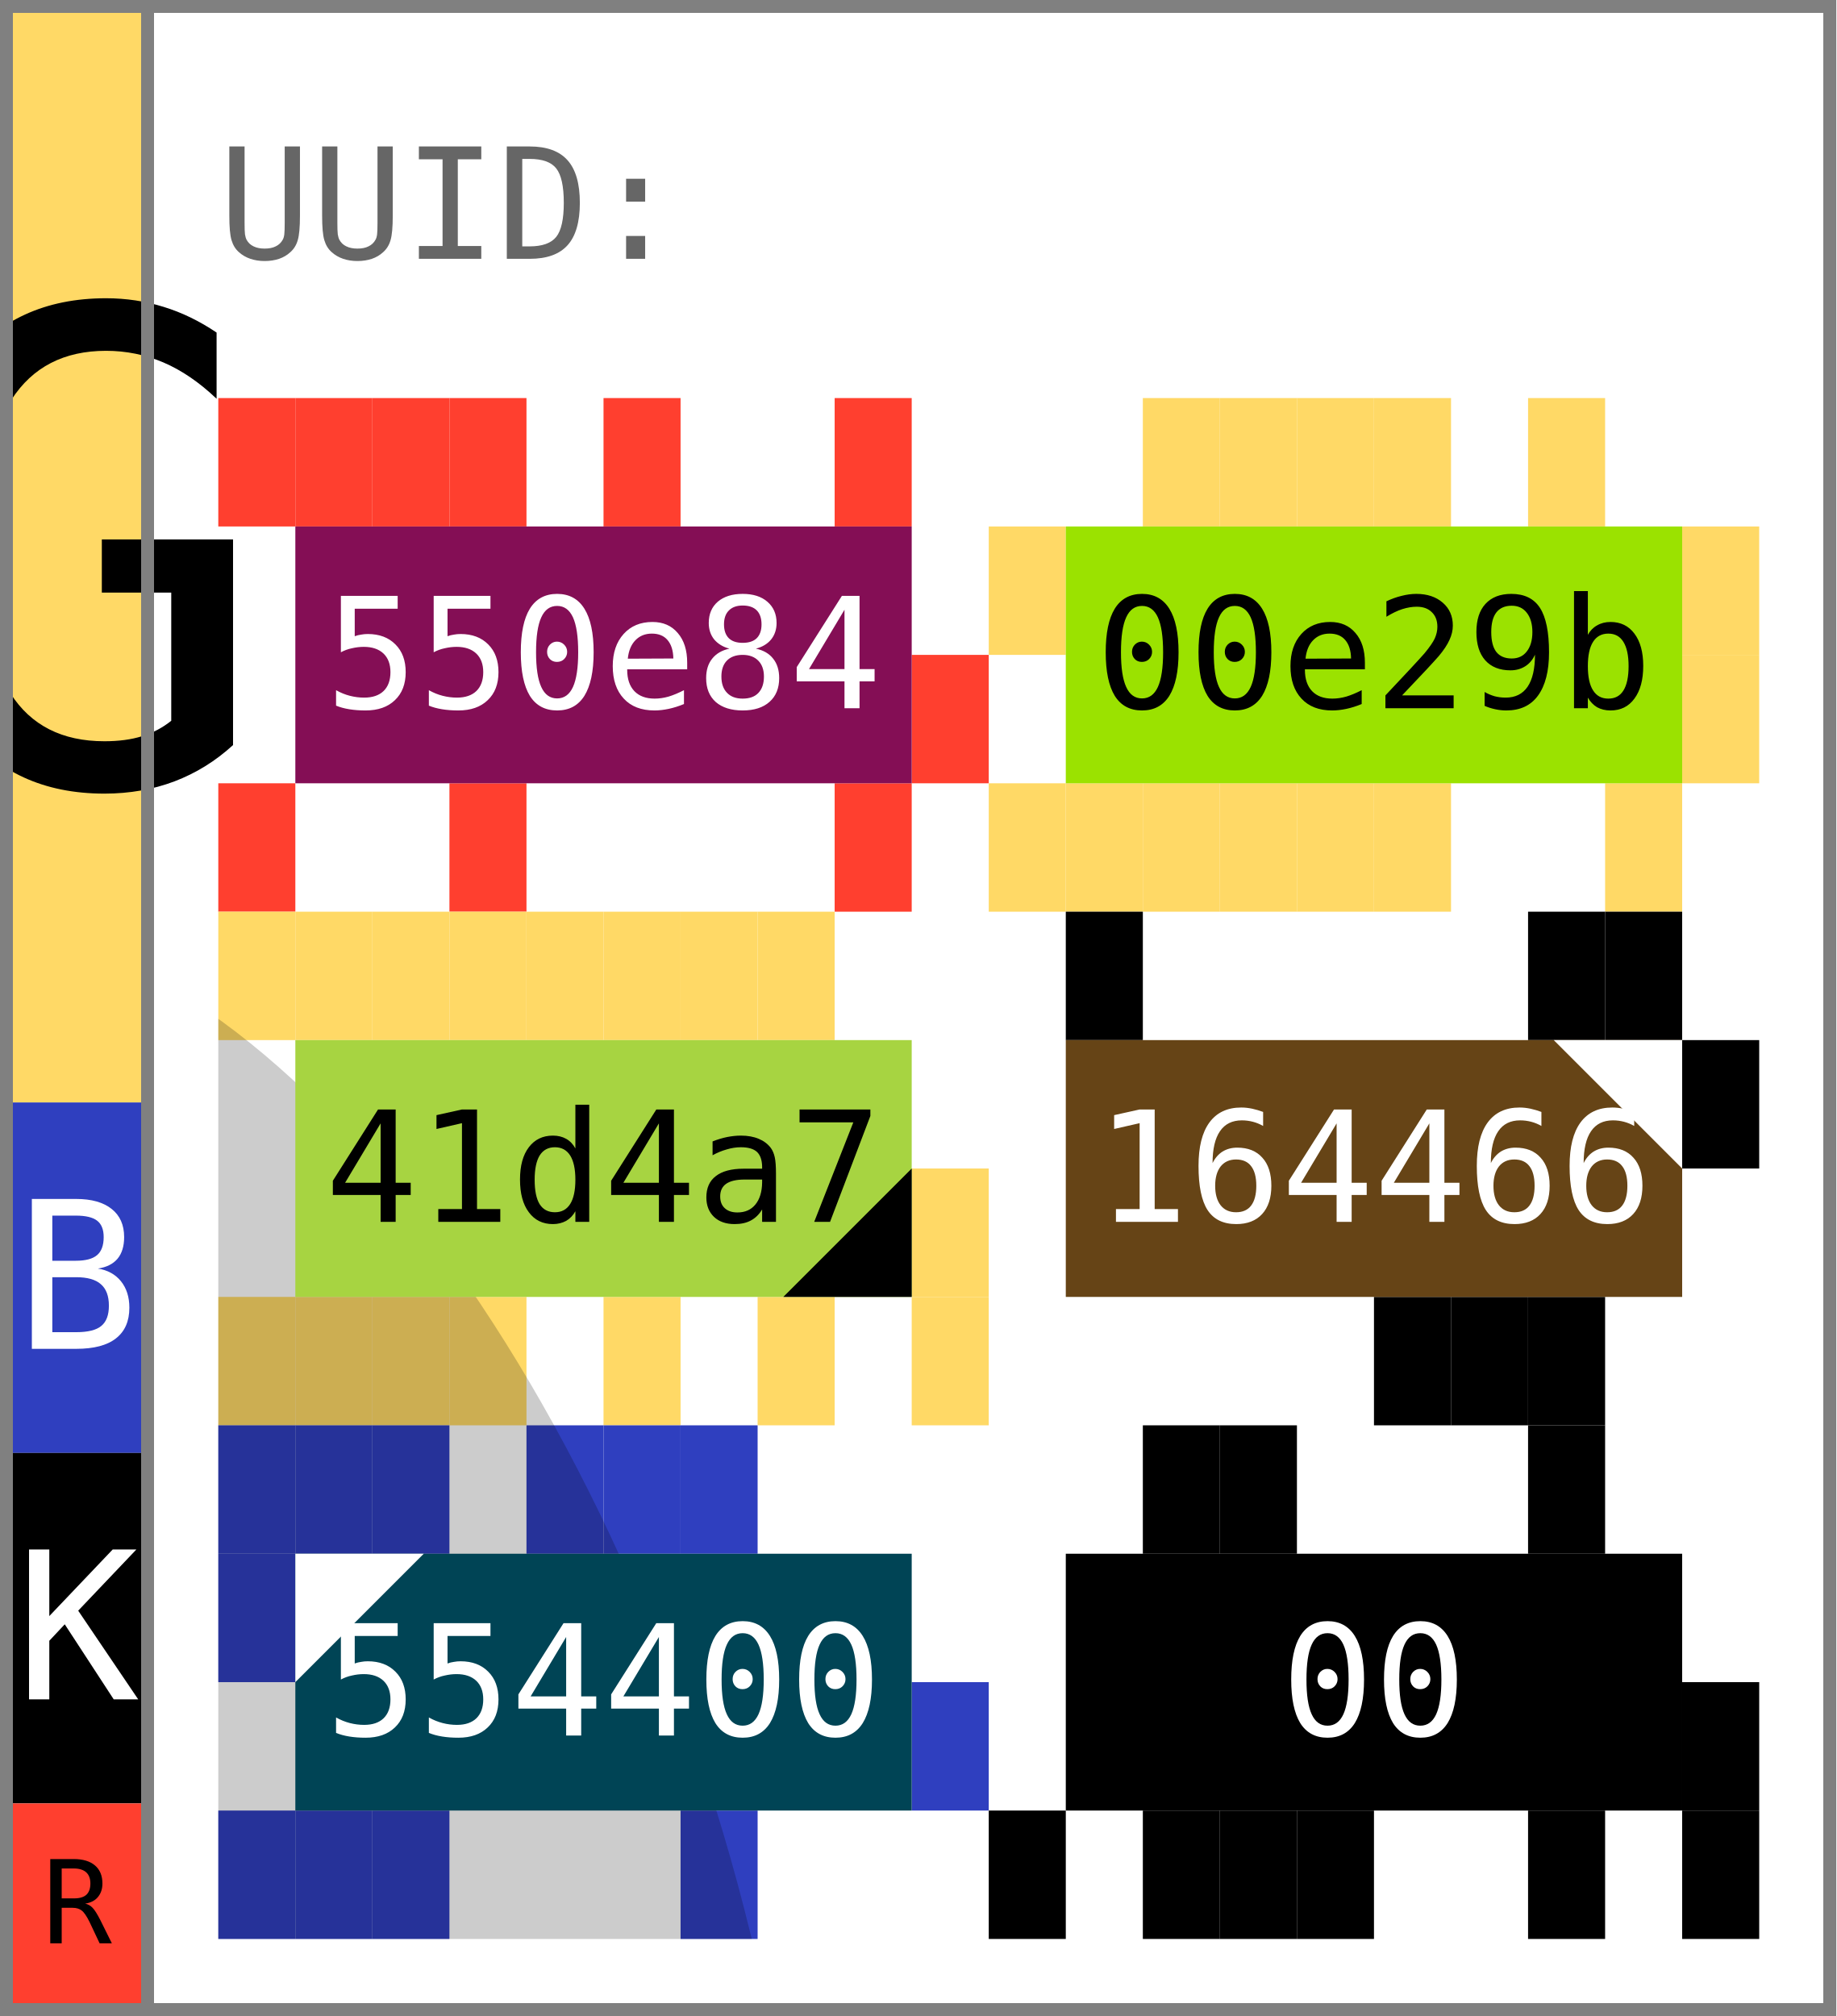
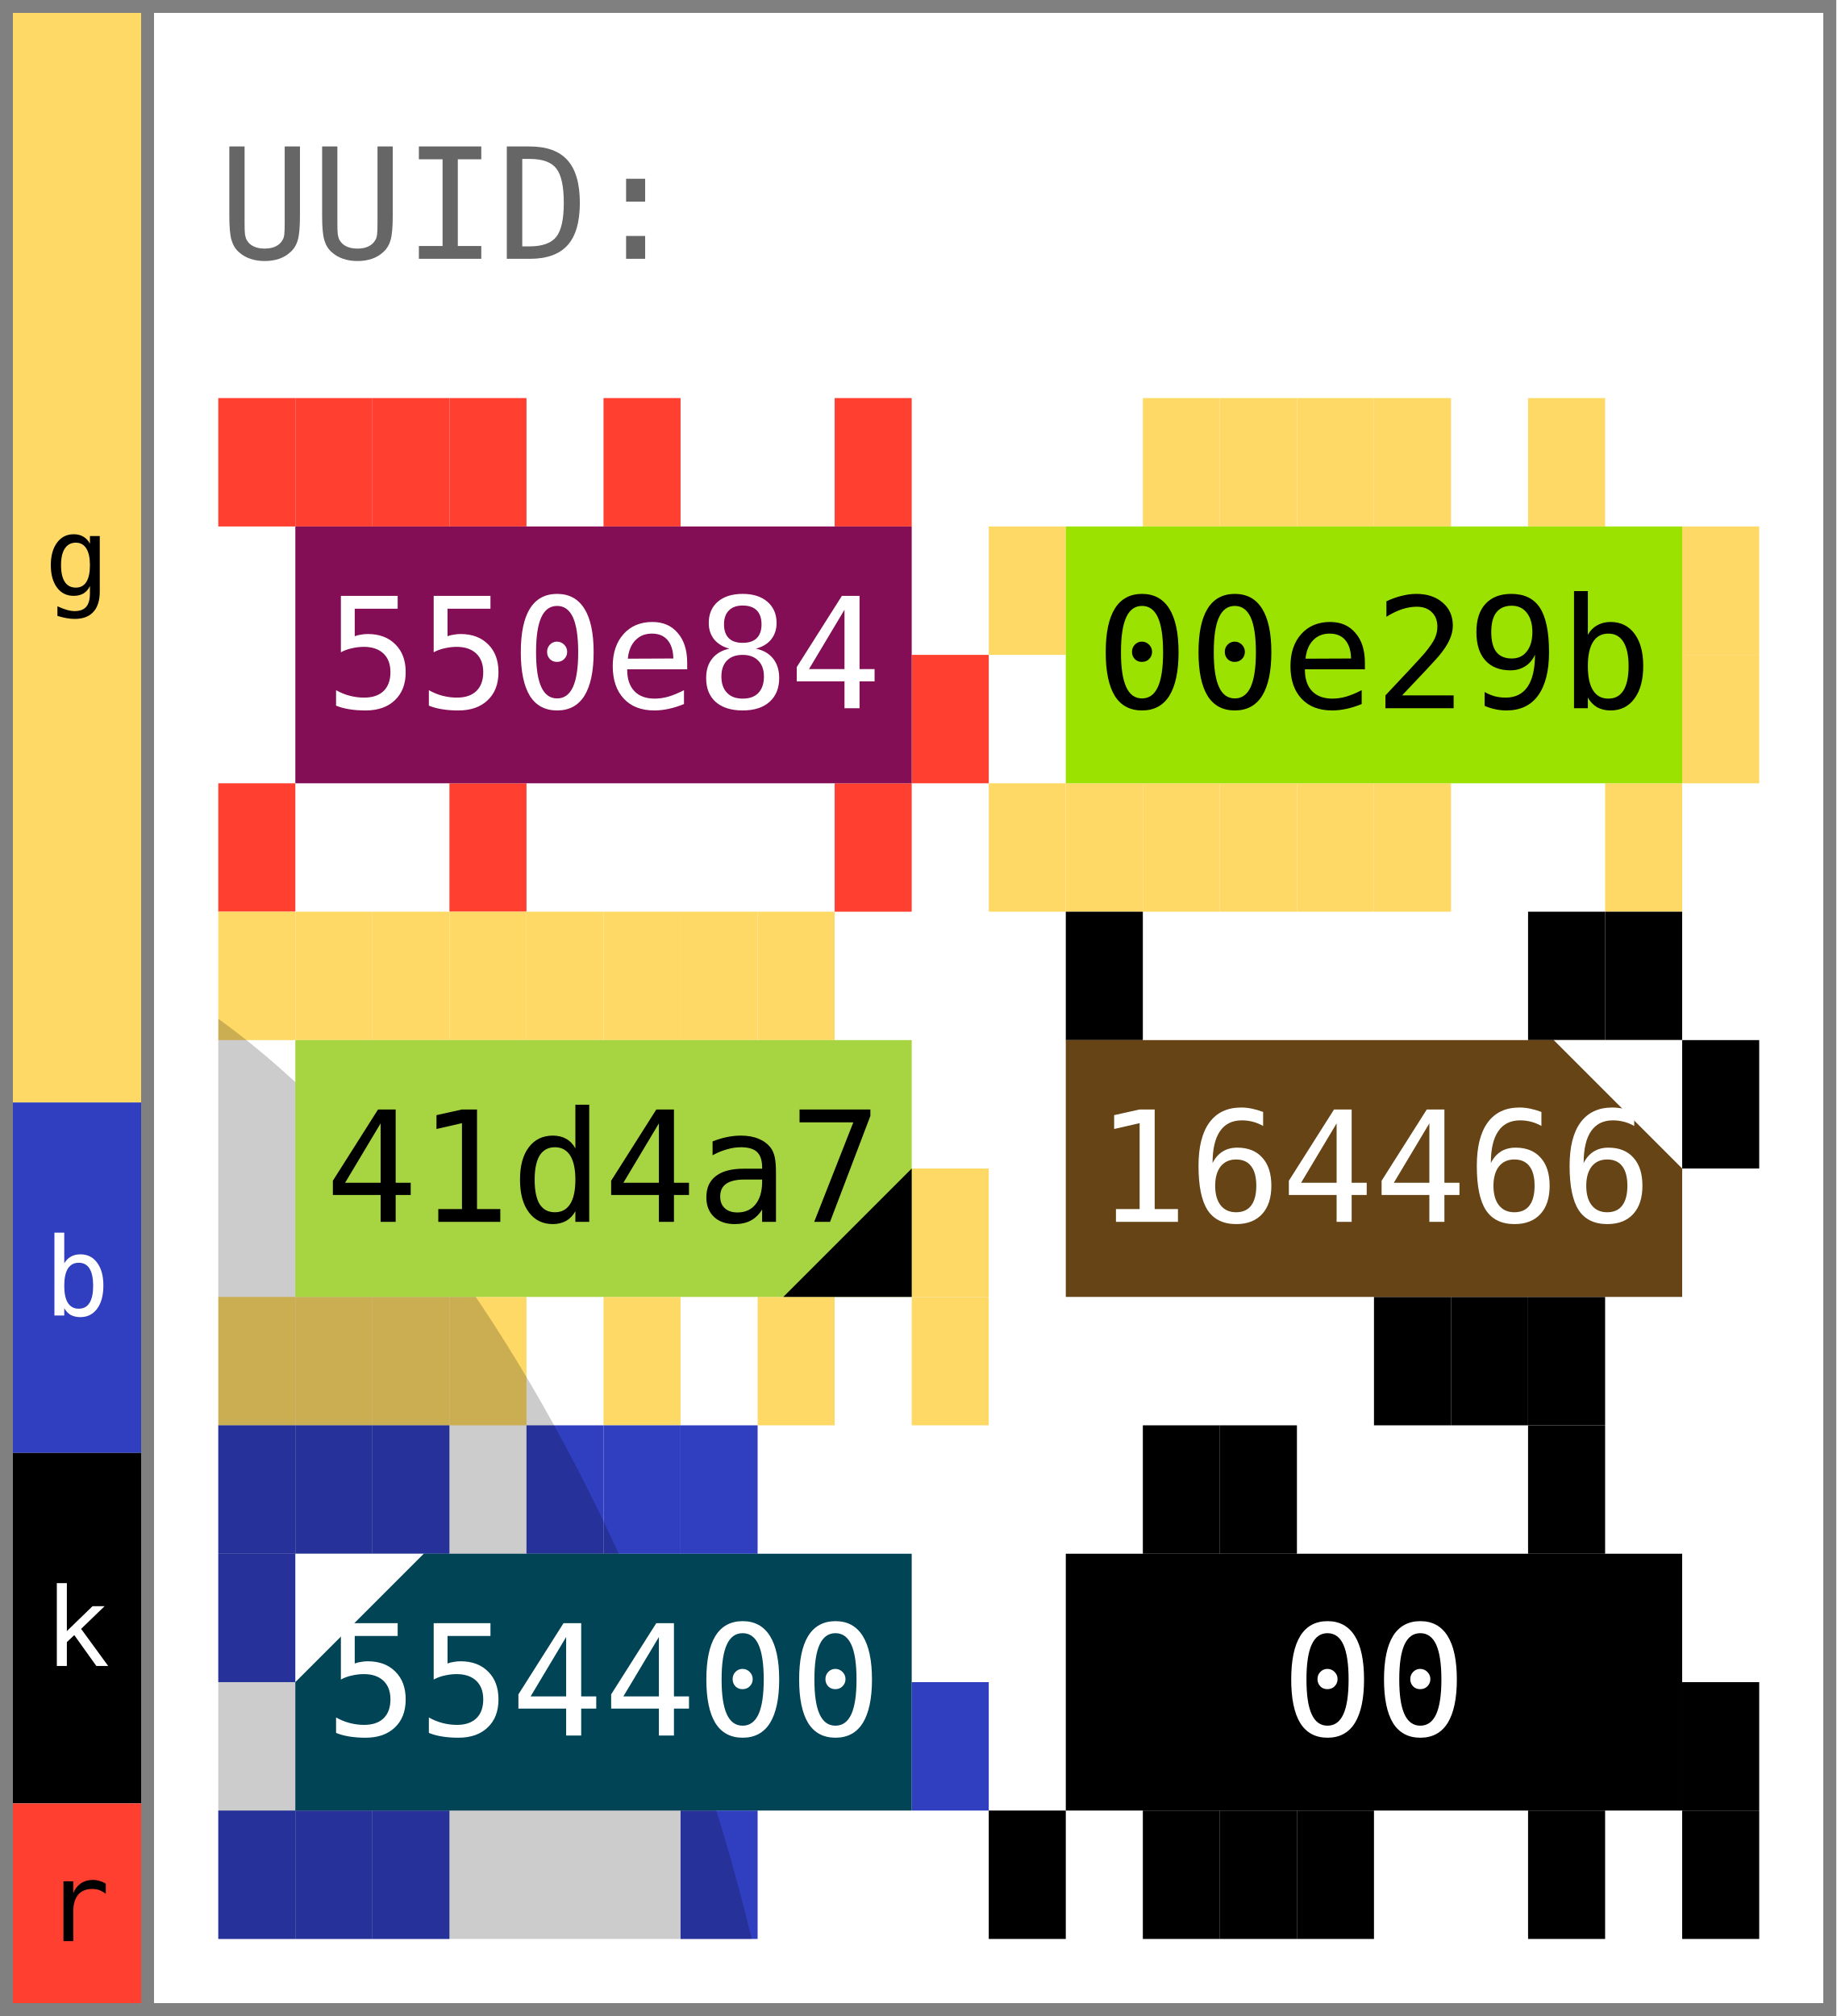
<svg xmlns="http://www.w3.org/2000/svg" width="143.0" height="157.0" viewBox="0 0 143.0 157.0" data-entviz-version="v5" data-input-bytes="36" data-cols="2" data-rows="3">
  <defs>
    <clipPath id="grid-clip-24292fbf2cbc3d58-2x3">
      <rect x="17.0" y="31.0" width="120.0" height="120.0" />
    </clipPath>
  </defs>
  <rect x="0" y="0" width="143.0" height="157.0" fill="#ffffff" />
  <g data-channel="grid">
    <rect x="17.0" y="31.0" width="120.0" height="120.0" fill="#ffffff" />
    <g>
      <rect x="17.0" y="31.0" width="6.0" height="10.0" fill="#ff3f2f" />
      <rect x="23.0" y="31.0" width="6.0" height="10.0" fill="#ff3f2f" />
      <rect x="29.0" y="31.0" width="6.0" height="10.0" fill="#ff3f2f" />
      <rect x="35.0" y="31.0" width="6.0" height="10.0" fill="#ff3f2f" />
      <rect x="47.0" y="31.0" width="6.0" height="10.0" fill="#ff3f2f" />
      <rect x="65.0" y="31.0" width="6.0" height="10.0" fill="#ff3f2f" />
      <rect x="71.0" y="51.0" width="6.0" height="10.0" fill="#ff3f2f" />
      <rect x="65.0" y="61.0" width="6.0" height="10.0" fill="#ff3f2f" />
      <rect x="35.0" y="61.0" width="6.0" height="10.0" fill="#ff3f2f" />
      <rect x="17.0" y="61.0" width="6.0" height="10.0" fill="#ff3f2f" />
      <rect x="89.0" y="31.0" width="6.0" height="10.0" fill="#ffd966" />
      <rect x="95.0" y="31.0" width="6.0" height="10.0" fill="#ffd966" />
      <rect x="101.0" y="31.0" width="6.0" height="10.0" fill="#ffd966" />
      <rect x="107.0" y="31.0" width="6.0" height="10.0" fill="#ffd966" />
      <rect x="119.0" y="31.0" width="6.0" height="10.0" fill="#ffd966" />
      <rect x="131.0" y="41.0" width="6.0" height="10.0" fill="#ffd966" />
      <rect x="131.0" y="51.0" width="6.0" height="10.0" fill="#ffd966" />
      <rect x="125.0" y="61.0" width="6.0" height="10.0" fill="#ffd966" />
      <rect x="107.0" y="61.0" width="6.0" height="10.0" fill="#ffd966" />
      <rect x="101.0" y="61.0" width="6.0" height="10.0" fill="#ffd966" />
      <rect x="95.0" y="61.0" width="6.0" height="10.0" fill="#ffd966" />
      <rect x="89.0" y="61.0" width="6.0" height="10.0" fill="#ffd966" />
      <rect x="83.0" y="61.0" width="6.0" height="10.0" fill="#ffd966" />
      <rect x="77.0" y="61.0" width="6.0" height="10.0" fill="#ffd966" />
      <rect x="77.0" y="41.0" width="6.0" height="10.0" fill="#ffd966" />
      <rect x="17.0" y="71.0" width="6.0" height="10.0" fill="#ffd966" />
      <rect x="23.0" y="71.0" width="6.0" height="10.0" fill="#ffd966" />
      <rect x="29.0" y="71.0" width="6.0" height="10.0" fill="#ffd966" />
      <rect x="35.0" y="71.0" width="6.0" height="10.0" fill="#ffd966" />
      <rect x="41.0" y="71.0" width="6.0" height="10.0" fill="#ffd966" />
      <rect x="47.0" y="71.0" width="6.0" height="10.0" fill="#ffd966" />
      <rect x="53.0" y="71.0" width="6.0" height="10.0" fill="#ffd966" />
      <rect x="59.0" y="71.0" width="6.0" height="10.0" fill="#ffd966" />
      <rect x="71.0" y="91.0" width="6.0" height="10.0" fill="#ffd966" />
      <rect x="71.0" y="101.0" width="6.0" height="10.0" fill="#ffd966" />
      <rect x="59.0" y="101.0" width="6.0" height="10.0" fill="#ffd966" />
      <rect x="47.0" y="101.0" width="6.0" height="10.0" fill="#ffd966" />
      <rect x="35.0" y="101.0" width="6.0" height="10.0" fill="#ffd966" />
      <rect x="29.0" y="101.0" width="6.0" height="10.0" fill="#ffd966" />
      <rect x="23.0" y="101.0" width="6.0" height="10.0" fill="#ffd966" />
      <rect x="17.0" y="101.0" width="6.0" height="10.0" fill="#ffd966" />
      <rect x="83.0" y="71.0" width="6.0" height="10.0" fill="#000000" />
      <rect x="119.0" y="71.0" width="6.0" height="10.0" fill="#000000" />
      <rect x="125.0" y="71.0" width="6.0" height="10.0" fill="#000000" />
      <rect x="131.0" y="81.0" width="6.0" height="10.0" fill="#000000" />
      <rect x="119.0" y="101.0" width="6.0" height="10.0" fill="#000000" />
      <rect x="113.0" y="101.0" width="6.0" height="10.0" fill="#000000" />
      <rect x="107.0" y="101.0" width="6.0" height="10.0" fill="#000000" />
      <rect x="17.0" y="111.0" width="6.0" height="10.0" fill="#2f3fbf" />
      <rect x="23.0" y="111.0" width="6.0" height="10.0" fill="#2f3fbf" />
      <rect x="29.0" y="111.0" width="6.0" height="10.0" fill="#2f3fbf" />
      <rect x="41.0" y="111.0" width="6.0" height="10.0" fill="#2f3fbf" />
      <rect x="47.0" y="111.0" width="6.0" height="10.0" fill="#2f3fbf" />
      <rect x="53.0" y="111.0" width="6.0" height="10.0" fill="#2f3fbf" />
      <rect x="71.0" y="131.0" width="6.0" height="10.0" fill="#2f3fbf" />
      <rect x="53.0" y="141.0" width="6.0" height="10.0" fill="#2f3fbf" />
      <rect x="29.0" y="141.0" width="6.0" height="10.0" fill="#2f3fbf" />
      <rect x="23.0" y="141.0" width="6.0" height="10.0" fill="#2f3fbf" />
      <rect x="17.0" y="141.0" width="6.0" height="10.0" fill="#2f3fbf" />
      <rect x="17.0" y="121.0" width="6.0" height="10.0" fill="#2f3fbf" />
      <rect x="89.0" y="111.0" width="6.0" height="10.0" fill="#000000" />
      <rect x="95.0" y="111.0" width="6.0" height="10.0" fill="#000000" />
      <rect x="119.0" y="111.0" width="6.0" height="10.0" fill="#000000" />
      <rect x="131.0" y="131.0" width="6.0" height="10.0" fill="#000000" />
      <rect x="131.0" y="141.0" width="6.0" height="10.0" fill="#000000" />
      <rect x="119.0" y="141.0" width="6.0" height="10.0" fill="#000000" />
      <rect x="101.0" y="141.0" width="6.0" height="10.0" fill="#000000" />
      <rect x="95.0" y="141.0" width="6.0" height="10.0" fill="#000000" />
      <rect x="89.0" y="141.0" width="6.0" height="10.0" fill="#000000" />
      <rect x="77.0" y="141.0" width="6.0" height="10.0" fill="#000000" />
    </g>
    <g clip-path="url(#grid-clip-24292fbf2cbc3d58-2x3)" data-channel="ellipse" data-ellipse-anchor-x="17.0" data-ellipse-anchor-y="151.0" data-ellipse-rx="81.82337649086284" data-ellipse-ry="40.0" data-ellipse-rotation-deg="72.0">
      <ellipse cx="17.0" cy="151.0" rx="81.823" ry="40.0" transform="rotate(72.0 17.0 151.0)" fill="#000000" fill-opacity="0.2" />
    </g>
    <g>
      <g data-channel="cell" data-cell-index="0" data-cell-row="0" data-cell-col="0">
        <rect x="23.0" y="41.0" width="48.0" height="20.0" fill="#840e55" />
        <text x="47.0" y="51.0" fill="#ffffff" style="font-family: &quot;DejaVu Sans Mono&quot;, &quot;Consolas&quot;, &quot;Menlo&quot;, &quot;Liberation Mono&quot;, monospace; font-size: 12.0px;" text-anchor="middle" dominant-baseline="central">550e84</text>
      </g>
      <g data-channel="cell" data-cell-index="1" data-cell-row="0" data-cell-col="1">
        <rect x="83.0" y="41.0" width="48.0" height="20.0" fill="#9be200" />
        <text x="107.0" y="51.0" fill="#000000" style="font-family: &quot;DejaVu Sans Mono&quot;, &quot;Consolas&quot;, &quot;Menlo&quot;, &quot;Liberation Mono&quot;, monospace; font-size: 12.0px;" text-anchor="middle" dominant-baseline="central">00e29b</text>
      </g>
      <g data-channel="cell" data-cell-index="2" data-cell-row="1" data-cell-col="0" data-cell-quartile="3">
        <rect x="23.0" y="81.0" width="48.0" height="20.0" fill="#a7d441" />
        <text x="47.0" y="91.0" fill="#000000" style="font-family: &quot;DejaVu Sans Mono&quot;, &quot;Consolas&quot;, &quot;Menlo&quot;, &quot;Liberation Mono&quot;, monospace; font-size: 12.0px;" text-anchor="middle" dominant-baseline="central">41d4a7</text>
        <polygon points="71.0,101.0 71.0,91.0 61.0,101.0" fill="#000000" />
      </g>
      <g data-channel="cell" data-cell-index="3" data-cell-row="1" data-cell-col="1" data-cell-quartile="2">
        <rect x="83.0" y="81.0" width="48.0" height="20.0" fill="#664416" />
        <text x="107.0" y="91.0" fill="#ffffff" style="font-family: &quot;DejaVu Sans Mono&quot;, &quot;Consolas&quot;, &quot;Menlo&quot;, &quot;Liberation Mono&quot;, monospace; font-size: 12.0px;" text-anchor="middle" dominant-baseline="central">164466</text>
        <polygon points="131.0,81.0 121.0,81.0 131.0,91.0" fill="#ffffff" />
      </g>
      <g data-channel="cell" data-cell-index="4" data-cell-row="2" data-cell-col="0" data-cell-quartile="1">
        <rect x="23.0" y="121.0" width="48.0" height="20.0" fill="#004455" />
        <text x="47.0" y="131.0" fill="#ffffff" style="font-family: &quot;DejaVu Sans Mono&quot;, &quot;Consolas&quot;, &quot;Menlo&quot;, &quot;Liberation Mono&quot;, monospace; font-size: 12.0px;" text-anchor="middle" dominant-baseline="central">554400</text>
        <polygon points="23.0,121.0 33.0,121.0 23.0,131.0" fill="#ffffff" />
      </g>
      <g data-channel="cell" data-cell-index="5" data-cell-row="2" data-cell-col="1">
        <rect x="83.0" y="121.0" width="48.0" height="20.0" fill="#000000" />
        <text x="107.0" y="131.0" fill="#ffffff" style="font-family: &quot;DejaVu Sans Mono&quot;, &quot;Consolas&quot;, &quot;Menlo&quot;, &quot;Liberation Mono&quot;, monospace; font-size: 12.0px;" text-anchor="middle" dominant-baseline="central">00</text>
      </g>
    </g>
  </g>
  <g data-channel="color-bar">
    <g data-color-bar-rank="0" data-color-bar-band="G">
      <rect x="1" y="1" width="10.0" height="84.857" fill="#ffd966" />
-       <text x="6.0" y="43.429" fill="#000000" style="font-family: &quot;DejaVu Sans Mono&quot;, &quot;Consolas&quot;, &quot;Menlo&quot;, &quot;Liberation Mono&quot;, monospace; font-size: 51px;" text-anchor="middle" dominant-baseline="central" data-color-bar-letter="true">G</text>
+       <text x="6.0" y="43.429" fill="#000000" style="font-family: &quot;DejaVu Sans Mono&quot;, &quot;Consolas&quot;, &quot;Menlo&quot;, &quot;Liberation Mono&quot;, monospace; font-size: 8.5px;" text-anchor="middle" dominant-baseline="central" data-color-bar-letter="true">g</text>
    </g>
    <g data-color-bar-rank="1" data-color-bar-band="B">
      <rect x="1" y="85.857" width="10.0" height="27.294" fill="#2f3fbf" />
-       <text x="6.0" y="99.504" fill="#ffffff" style="font-family: &quot;DejaVu Sans Mono&quot;, &quot;Consolas&quot;, &quot;Menlo&quot;, &quot;Liberation Mono&quot;, monospace; font-size: 16px;" text-anchor="middle" dominant-baseline="central" data-color-bar-letter="true">B</text>
+       <text x="6.0" y="99.504" fill="#ffffff" style="font-family: &quot;DejaVu Sans Mono&quot;, &quot;Consolas&quot;, &quot;Menlo&quot;, &quot;Liberation Mono&quot;, monospace; font-size: 8.5px;" text-anchor="middle" dominant-baseline="central" data-color-bar-letter="true">b</text>
    </g>
    <g data-color-bar-rank="2" data-color-bar-band="K">
      <rect x="1" y="113.151" width="10.0" height="27.294" fill="#000000" />
-       <text x="6.0" y="126.799" fill="#ffffff" style="font-family: &quot;DejaVu Sans Mono&quot;, &quot;Consolas&quot;, &quot;Menlo&quot;, &quot;Liberation Mono&quot;, monospace; font-size: 16px;" text-anchor="middle" dominant-baseline="central" data-color-bar-letter="true">K</text>
+       <text x="6.0" y="126.799" fill="#ffffff" style="font-family: &quot;DejaVu Sans Mono&quot;, &quot;Consolas&quot;, &quot;Menlo&quot;, &quot;Liberation Mono&quot;, monospace; font-size: 8.5px;" text-anchor="middle" dominant-baseline="central" data-color-bar-letter="true">k</text>
    </g>
    <g data-color-bar-rank="3" data-color-bar-band="R">
      <rect x="1" y="140.446" width="10.0" height="15.554" fill="#ff3f2f" />
-       <text x="6.0" y="148.223" fill="#000000" style="font-family: &quot;DejaVu Sans Mono&quot;, &quot;Consolas&quot;, &quot;Menlo&quot;, &quot;Liberation Mono&quot;, monospace; font-size: 9px;" text-anchor="middle" dominant-baseline="central" data-color-bar-letter="true">R</text>
+       <text x="6.0" y="148.223" fill="#000000" style="font-family: &quot;DejaVu Sans Mono&quot;, &quot;Consolas&quot;, &quot;Menlo&quot;, &quot;Liberation Mono&quot;, monospace; font-size: 8.5px;" text-anchor="middle" dominant-baseline="central" data-color-bar-letter="true">r</text>
    </g>
  </g>
  <g data-channel="label-top">
    <text x="17.0" y="16.0" fill="#666666" style="font-family: &quot;DejaVu Sans Mono&quot;, &quot;Consolas&quot;, &quot;Menlo&quot;, &quot;Liberation Mono&quot;, monospace; font-size: 12.0px;" dominant-baseline="central">UUID:</text>
  </g>
  <line x1="0" y1="0.5" x2="143.0" y2="0.5" stroke="#808080" stroke-width="1" shape-rendering="crispEdges" />
  <line x1="142.5" y1="0" x2="142.5" y2="157.0" stroke="#808080" stroke-width="1" shape-rendering="crispEdges" />
  <line x1="0" y1="156.5" x2="143.0" y2="156.5" stroke="#808080" stroke-width="1" shape-rendering="crispEdges" />
  <line x1="0.5" y1="0" x2="0.5" y2="157.0" stroke="#808080" stroke-width="1" shape-rendering="crispEdges" />
  <line x1="11.5" y1="0" x2="11.5" y2="157.0" stroke="#808080" stroke-width="1" shape-rendering="crispEdges" />
</svg>
